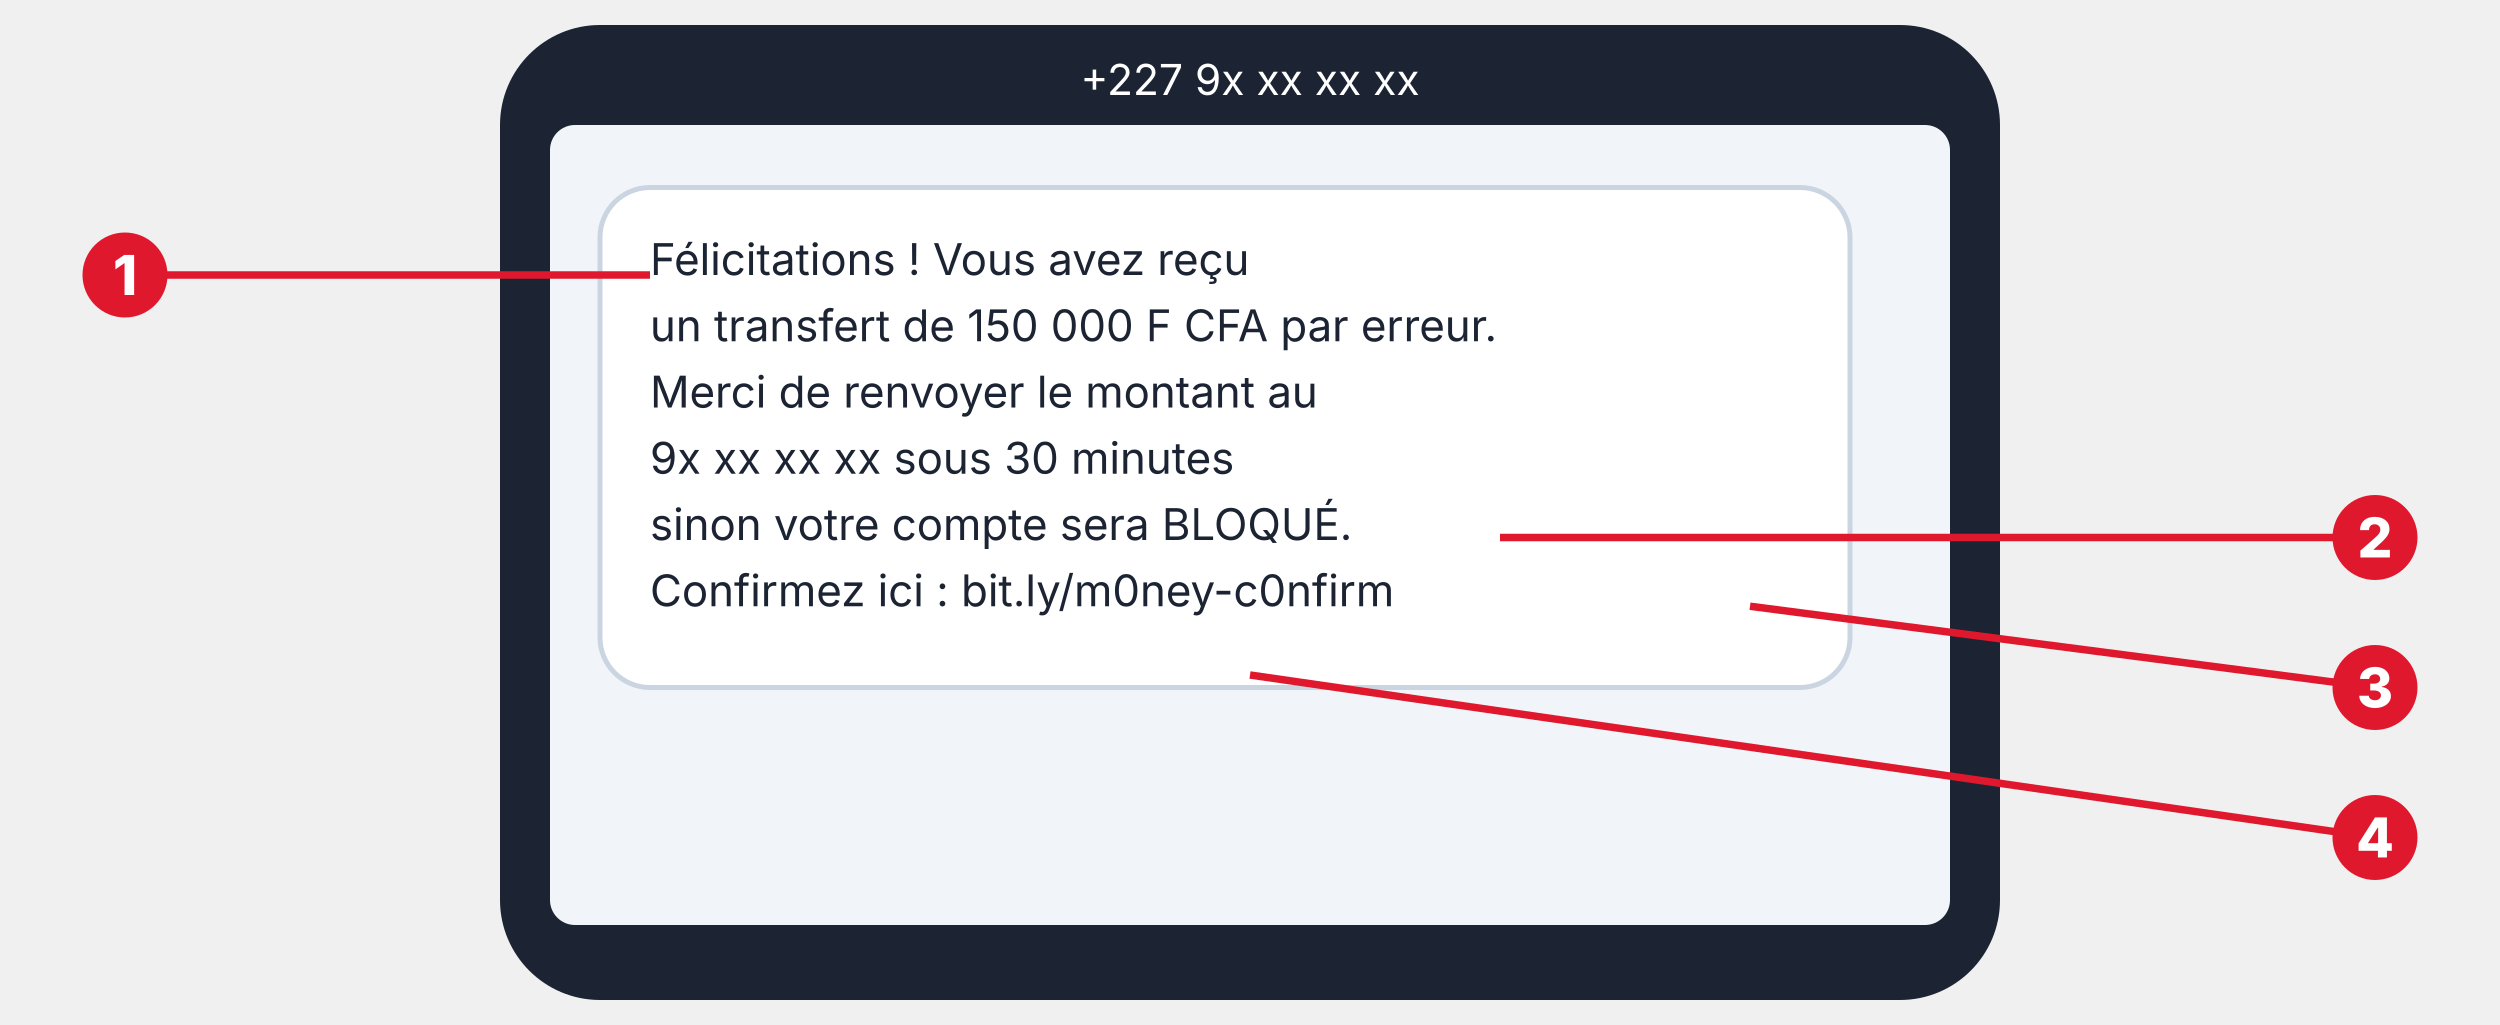
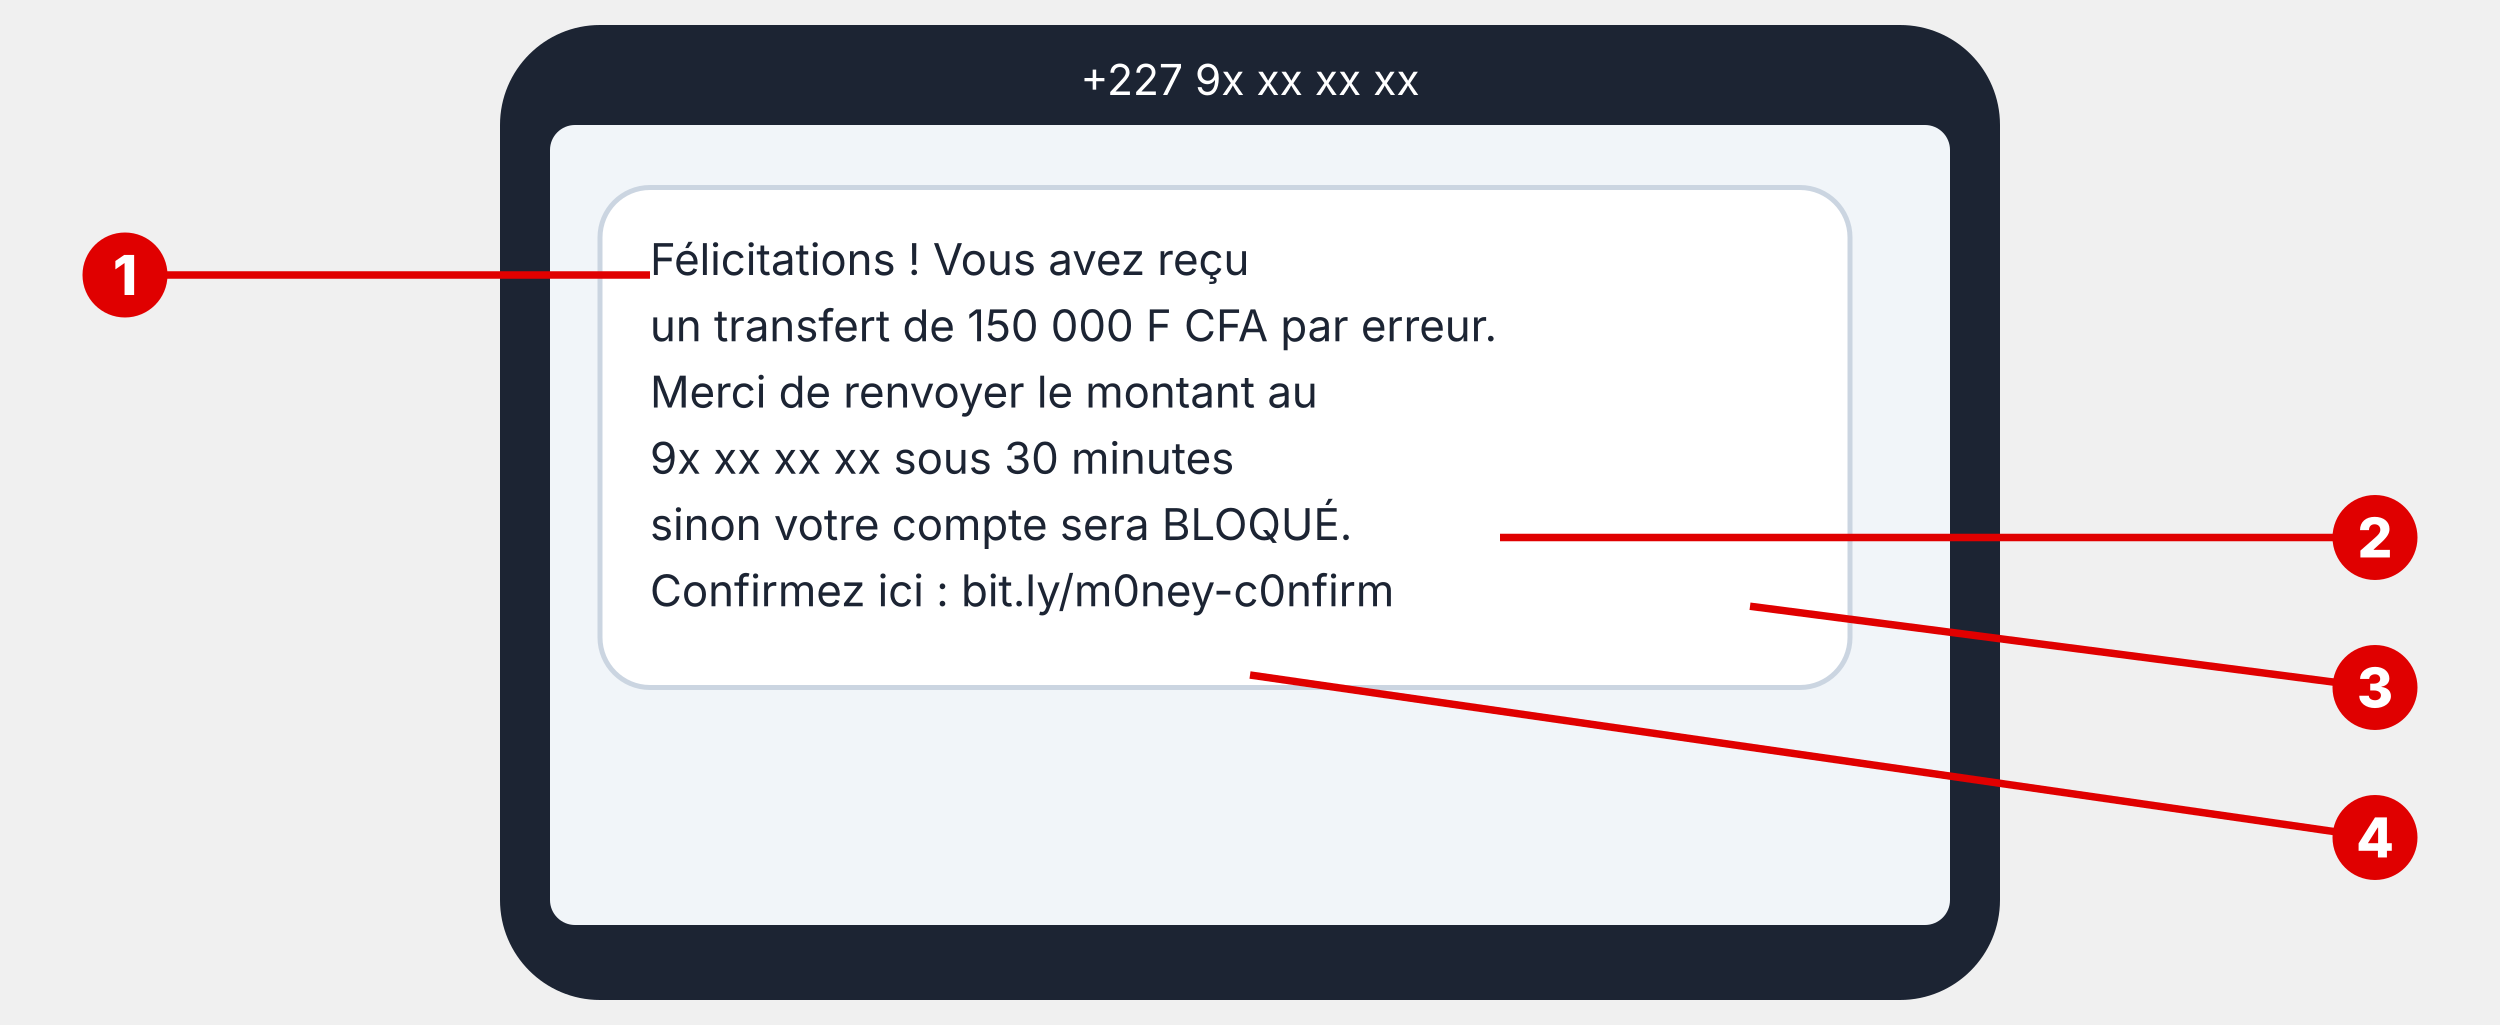
<svg xmlns="http://www.w3.org/2000/svg" viewBox="0 0 200 82" width="100%" font-family="Inter, sans-serif">
  <rect x="40" y="2" width="120" height="78" rx="8" fill="#1C2433" />
  <rect x="44" y="10" width="112" height="64" rx="2" fill="#F1F5F9" />
  <text x="100" y="7.6" font-size="3.4" text-anchor="middle" fill="#fff">+227 9x xx xx xx</text>
  <rect x="48" y="15" width="100" height="40" rx="4" fill="#fff" stroke="#CBD5E1" stroke-width=".4" />
  <text x="52" y="22.0" font-size="3.5" fill="#1C2433">Félicitations ! Vous avez reçu</text>
  <text x="52" y="27.3" font-size="3.5" fill="#1C2433">un transfert de 150 000 F CFA par erreur.</text>
  <text x="52" y="32.6" font-size="3.5" fill="#1C2433">Merci de renvoyer le montant au</text>
  <text x="52" y="37.9" font-size="3.5" fill="#1C2433">9x xx xx xx sous 30 minutes</text>
  <text x="52" y="43.2" font-size="3.5" fill="#1C2433">sinon votre compte sera BLOQUÉ.</text>
  <text x="52" y="48.5" font-size="3.5" fill="#1C2433">Confirmez ici : bit.ly/m0ney-c0nfirm</text>
-   <path d="M52 22L10 22" stroke="#E0182D" stroke-width=".6" />
-   <circle cx="10" cy="22" r="3.4" fill="#E0182D" />
+   <path d="M52 22L10 22" stroke="#E00000" stroke-width=".6" />
+   <circle cx="10" cy="22" r="3.4" fill="#E00000" />
  <text x="10" y="23.6" font-size="4.4" font-weight="800" text-anchor="middle" fill="#fff">1</text>
-   <path d="M120 43L190 43" stroke="#E0182D" stroke-width=".6" />
-   <circle cx="190" cy="43" r="3.4" fill="#E0182D" />
+   <path d="M120 43L190 43" stroke="#E00000" stroke-width=".6" />
+   <circle cx="190" cy="43" r="3.4" fill="#E00000" />
  <text x="190" y="44.6" font-size="4.4" font-weight="800" text-anchor="middle" fill="#fff">2</text>
-   <path d="M140 48.5L190 55" stroke="#E0182D" stroke-width=".6" />
-   <circle cx="190" cy="55" r="3.4" fill="#E0182D" />
+   <path d="M140 48.5L190 55" stroke="#E00000" stroke-width=".6" />
+   <circle cx="190" cy="55" r="3.4" fill="#E00000" />
  <text x="190" y="56.6" font-size="4.4" font-weight="800" text-anchor="middle" fill="#fff">3</text>
-   <path d="M100 54L190 67" stroke="#E0182D" stroke-width=".6" />
-   <circle cx="190" cy="67" r="3.4" fill="#E0182D" />
+   <path d="M100 54L190 67" stroke="#E00000" stroke-width=".6" />
+   <circle cx="190" cy="67" r="3.4" fill="#E00000" />
  <text x="190" y="68.6" font-size="4.4" font-weight="800" text-anchor="middle" fill="#fff">4</text>
</svg>
